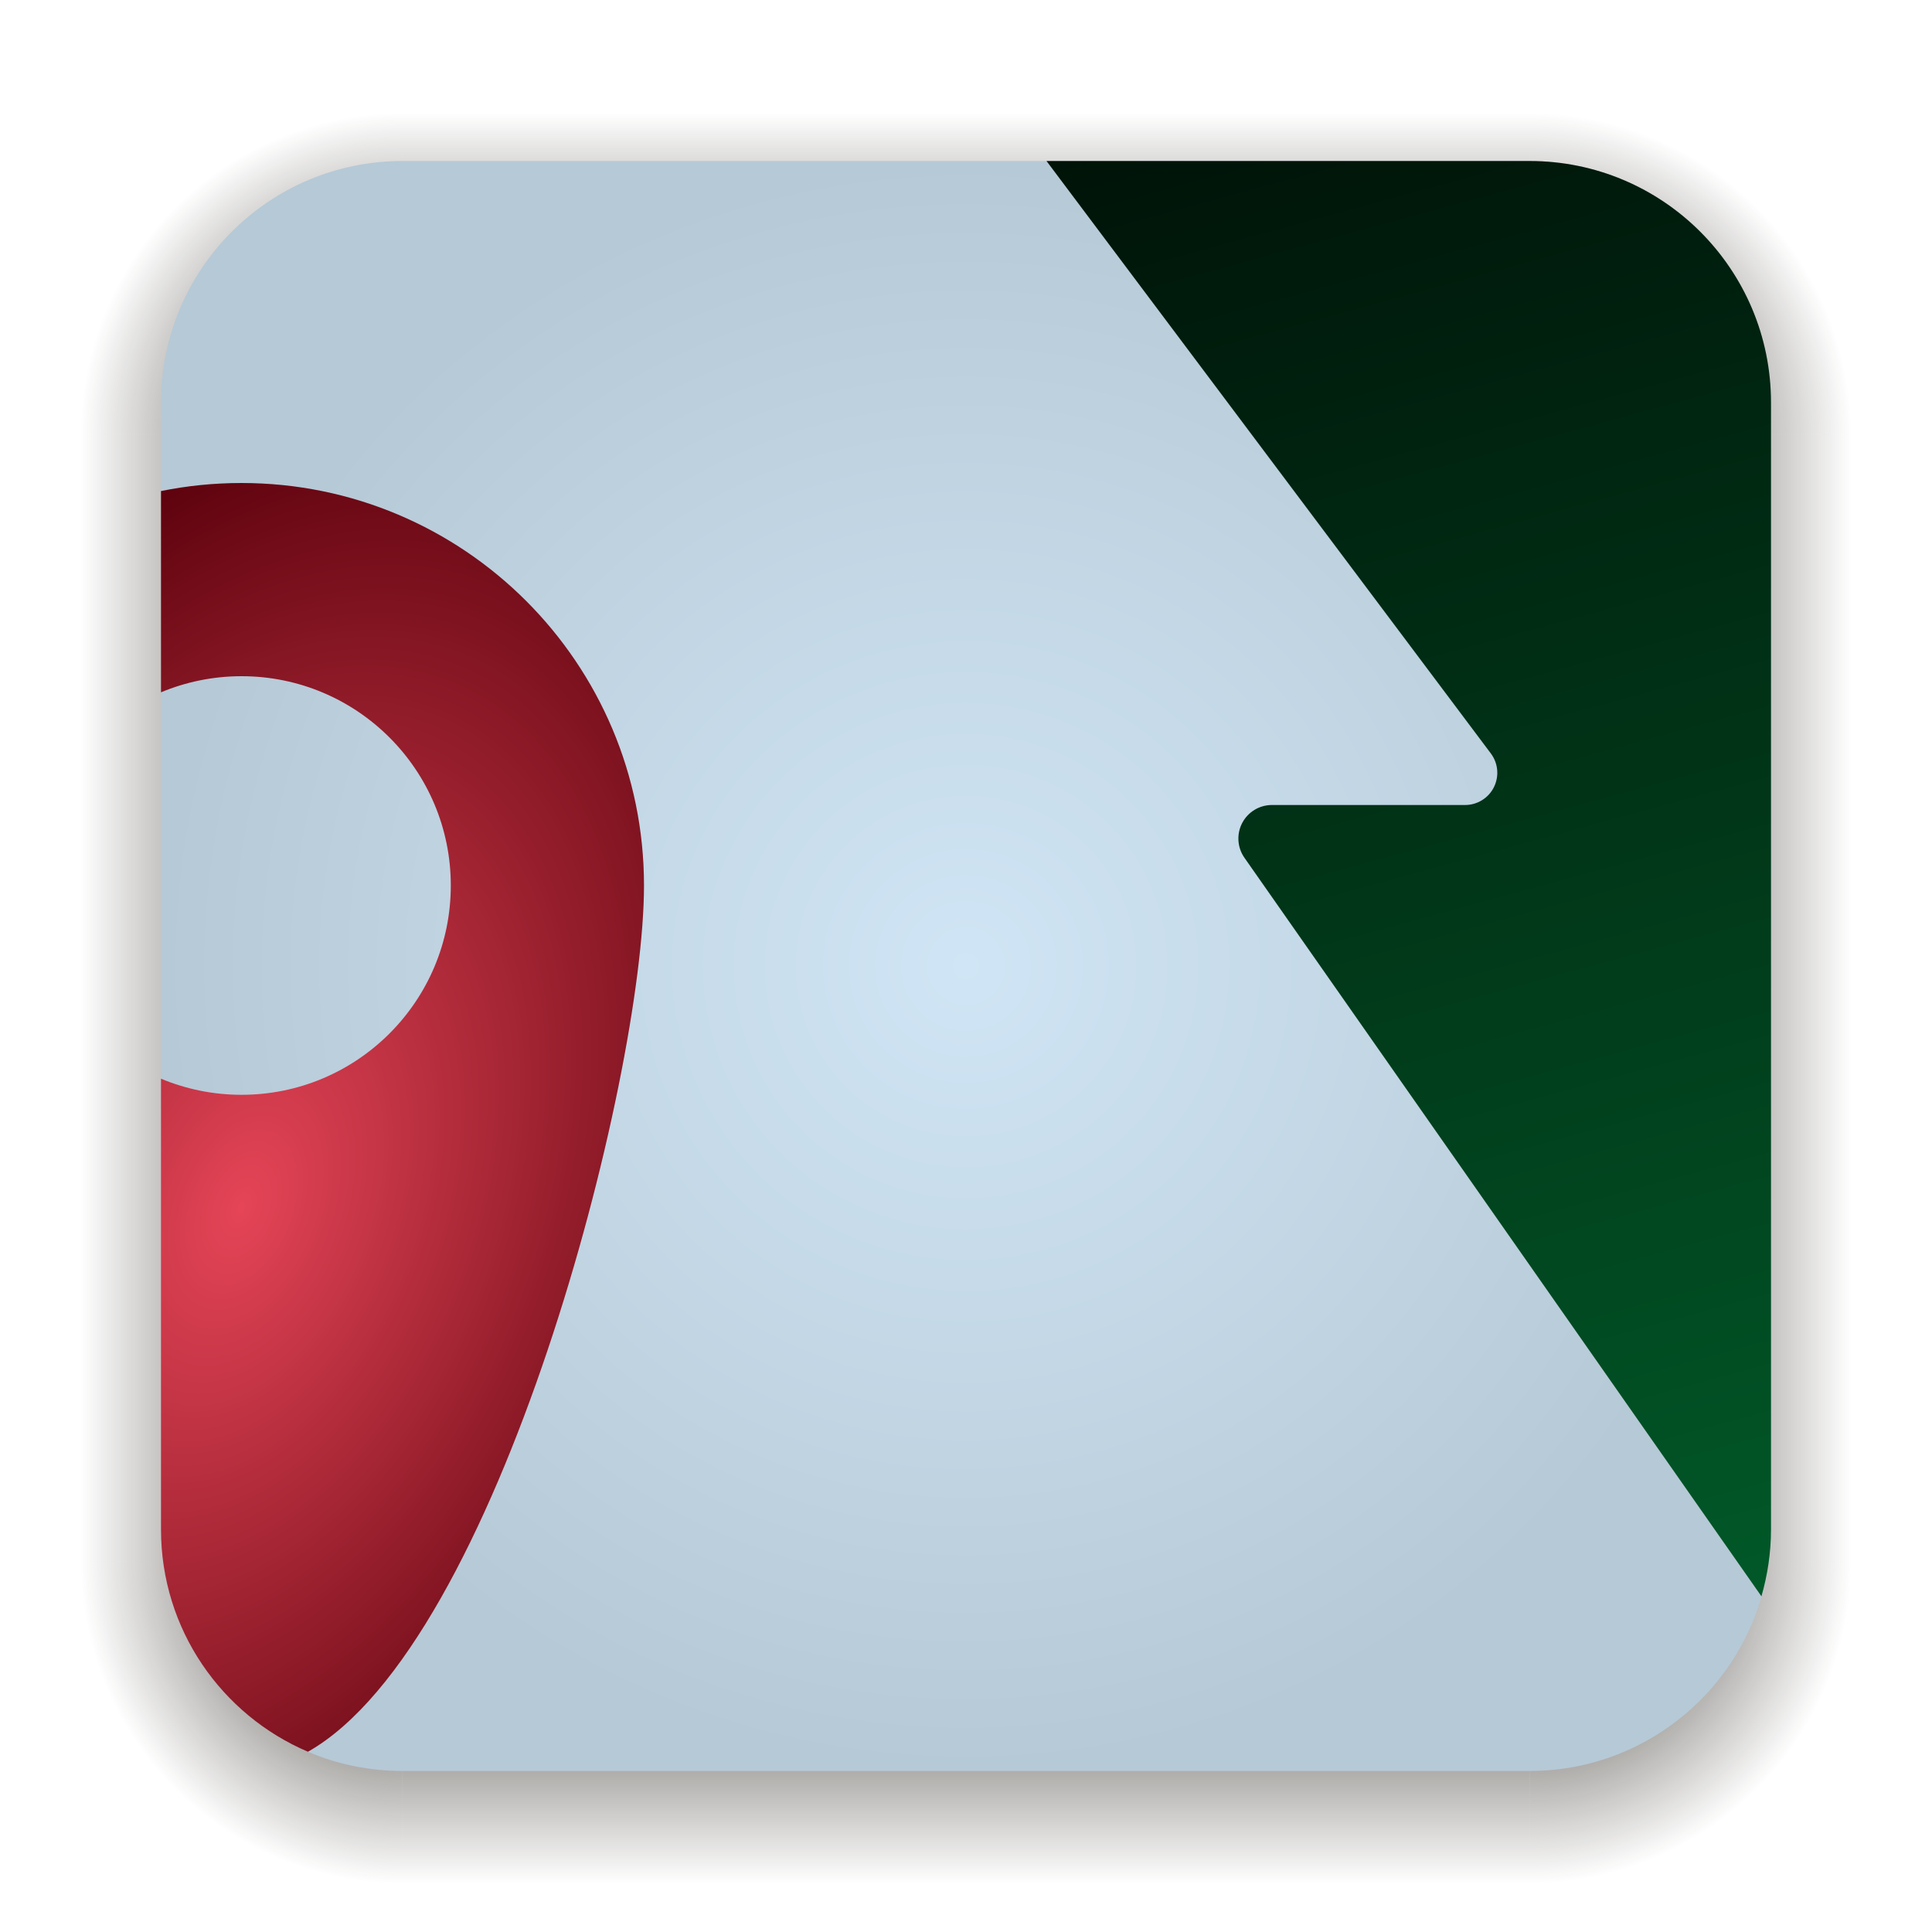
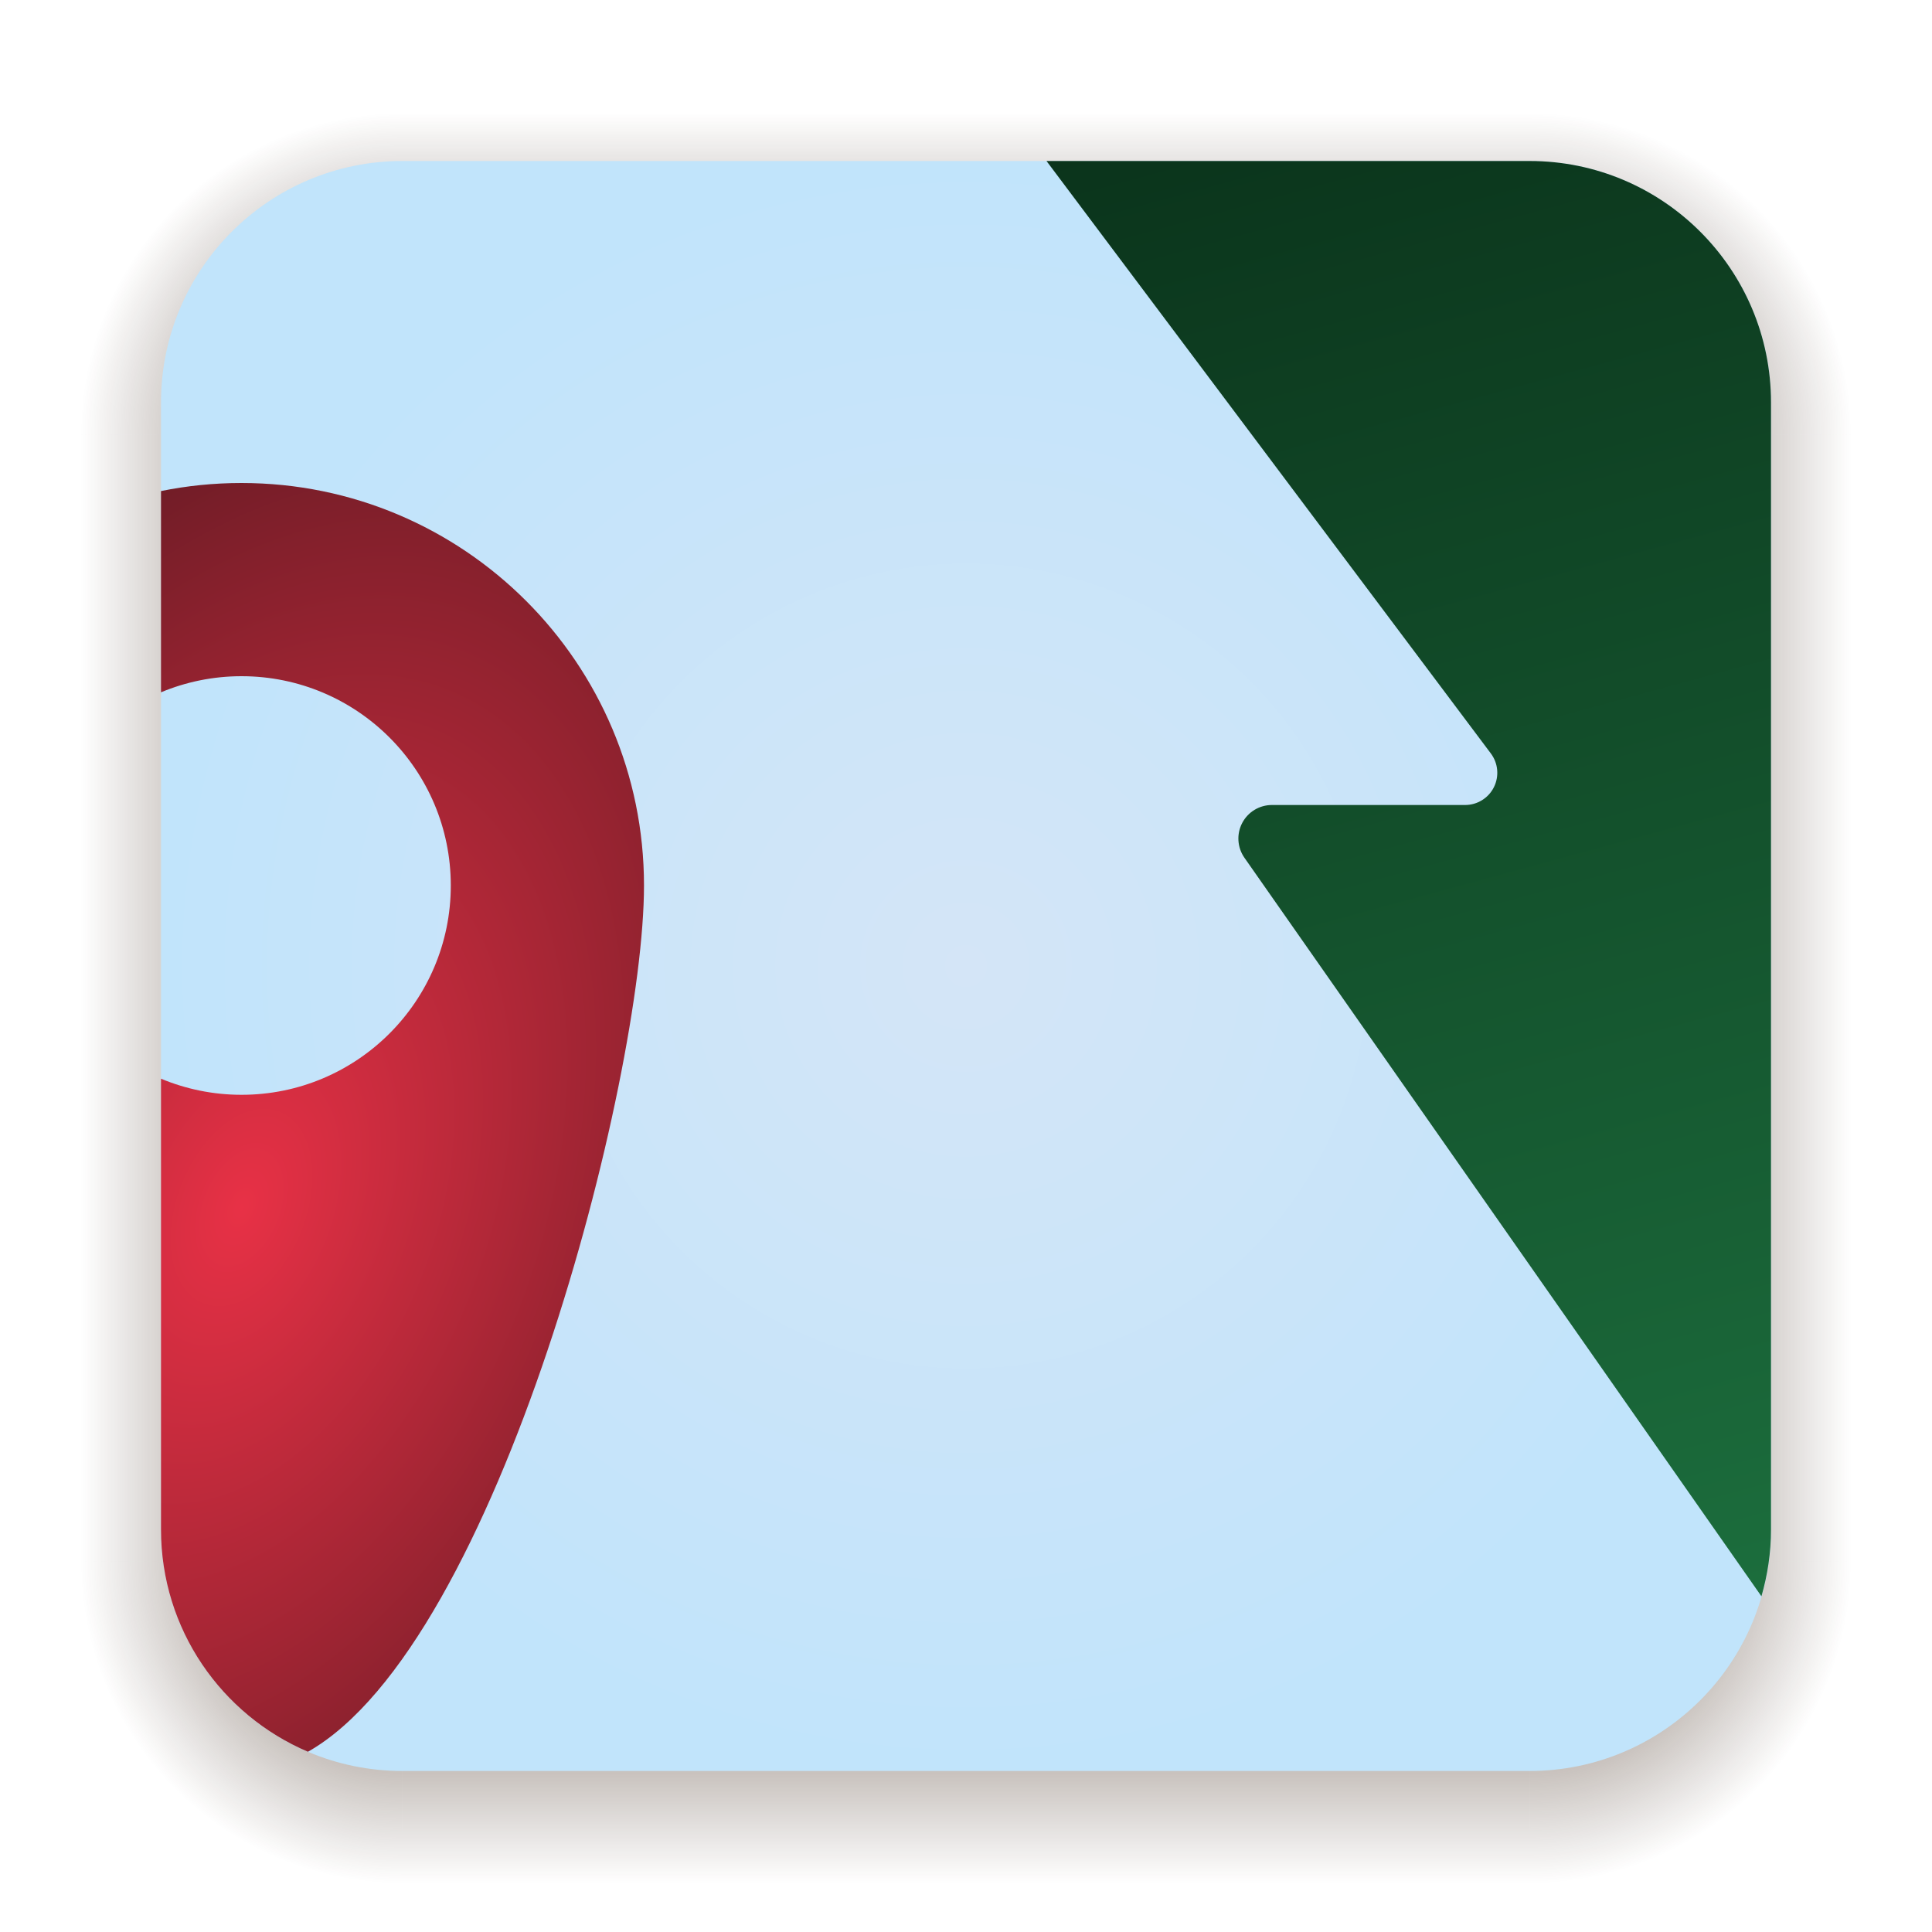
<svg xmlns="http://www.w3.org/2000/svg" xmlns:xlink="http://www.w3.org/1999/xlink" width="120" height="120" viewBox="0 0 120 120" version="1.1" id="svg5">
  <defs id="defs2">
-     <linearGradient id="linearGradient1041">
-       <stop style="stop-color:#1f130c;stop-opacity:1" offset="0" id="stop1037" />
-       <stop style="stop-color:#1a160e;stop-opacity:0" offset="1" id="stop1039" />
+     <linearGradient id="linearGradient1108">
+       <stop style="stop-color:#331400;stop-opacity:0.75" offset="0" id="stop1104" />
+       <stop style="stop-color:#2b1608;stop-opacity:0" offset="1" id="stop1106" />
    </linearGradient>
    <linearGradient id="linearGradient6239">
-       <stop style="stop-color:#d0e5f5;stop-opacity:1" offset="0" id="stop6235" />
-       <stop style="stop-color:#b6c9d6;stop-opacity:1" offset="1" id="stop6237" />
+       <stop style="stop-color:#d4e5f7;stop-opacity:1" offset="0" id="stop6235" />
+       <stop style="stop-color:#c1e4fb;stop-opacity:1" offset="1" id="stop6237" />
    </linearGradient>
    <linearGradient id="linearGradient4240">
-       <stop style="stop-color:#015928;stop-opacity:1" offset="0" id="stop4236" />
-       <stop style="stop-color:#000803;stop-opacity:1" offset="1" id="stop4238" />
+       <stop style="stop-color:#1c6e3d;stop-opacity:1" offset="0" id="stop4236" />
+       <stop style="stop-color:#082b16;stop-opacity:1" offset="1" id="stop4238" />
    </linearGradient>
    <linearGradient id="linearGradient4080">
-       <stop style="stop-color:#e54557;stop-opacity:1" offset="0" id="stop4076" />
-       <stop style="stop-color:#59000b;stop-opacity:1" offset="1" id="stop4078" />
+       <stop style="stop-color:#e83146;stop-opacity:1" offset="0" id="stop4076" />
+       <stop style="stop-color:#6e1c26;stop-opacity:1" offset="1" id="stop4078" />
    </linearGradient>
    <radialGradient xlink:href="#linearGradient4080" id="radialGradient4082" cx="16.01" cy="72.035" fx="16.01" fy="72.035" r="15" gradientTransform="matrix(2.076138,0.8304542,-1.333333,3.333334,77.8092,-178.4136)" gradientUnits="userSpaceOnUse" />
    <linearGradient xlink:href="#linearGradient4240" id="linearGradient4242" x1="110" y1="100" x2="80" y2="-10" gradientUnits="userSpaceOnUse" />
    <radialGradient xlink:href="#linearGradient6239" id="radialGradient6241" cx="60" cy="60" fx="60" fy="60" r="50" gradientUnits="userSpaceOnUse" gradientTransform="translate(2.2e-6)" />
-     <radialGradient xlink:href="#linearGradient1041" id="radialGradient7531" cx="20.235" cy="101.765" fx="20.235" fy="101.765" r="10" gradientUnits="userSpaceOnUse" gradientTransform="matrix(-2,1.457395e-8,-7.9069933e-8,-2.000001,65.47059,300.5295)" />
-     <radialGradient xlink:href="#linearGradient1041" id="radialGradient7531-7" cx="20.235" cy="101.765" fx="20.235" fy="101.765" r="10" gradientUnits="userSpaceOnUse" gradientTransform="matrix(-2,-1.457395e-8,-7.9069933e-8,2.000001,65.47059,-176.5295)" />
-     <linearGradient xlink:href="#linearGradient1041" id="linearGradient7942" x1="25" y1="62" x2="5" y2="62" gradientUnits="userSpaceOnUse" />
-     <linearGradient xlink:href="#linearGradient1041" id="linearGradient8551" gradientUnits="userSpaceOnUse" x1="25" y1="62" x2="5" y2="62" gradientTransform="rotate(-90,60,62)" />
-     <linearGradient xlink:href="#linearGradient1041" id="linearGradient8587" gradientUnits="userSpaceOnUse" gradientTransform="matrix(0,1,1,0,-2.000001,2.000001)" x1="25" y1="62" x2="5" y2="62" />
-     <radialGradient xlink:href="#linearGradient1041" id="radialGradient7531-2" cx="20.235" cy="101.765" fx="20.235" fy="101.765" r="10" gradientUnits="userSpaceOnUse" gradientTransform="matrix(2,1.457395e-8,7.9069933e-8,-2.000001,54.52941,300.5295)" />
-     <radialGradient xlink:href="#linearGradient1041" id="radialGradient7531-7-7" cx="20.235" cy="101.765" fx="20.235" fy="101.765" r="10" gradientUnits="userSpaceOnUse" gradientTransform="matrix(2,-1.457395e-8,7.9069933e-8,2.000001,54.52941,-176.5295)" />
-     <linearGradient xlink:href="#linearGradient1041" id="linearGradient8660" gradientUnits="userSpaceOnUse" x1="25" y1="62" x2="5" y2="62" gradientTransform="matrix(-1,0,0,1,120,-4.4e-6)" />
+     <radialGradient xlink:href="#linearGradient1108" id="radialGradient7531" cx="20.235" cy="101.765" fx="20.235" fy="101.765" r="10" gradientUnits="userSpaceOnUse" gradientTransform="matrix(-2,1.457395e-8,-7.9069933e-8,-2.000001,65.47059,300.5295)" />
+     <radialGradient xlink:href="#linearGradient1108" id="radialGradient7531-7" cx="20.235" cy="101.765" fx="20.235" fy="101.765" r="10" gradientUnits="userSpaceOnUse" gradientTransform="matrix(-2,-1.457395e-8,-7.9069933e-8,2.000001,65.47059,-176.5295)" />
+     <linearGradient xlink:href="#linearGradient1108" id="linearGradient7942" x1="25" y1="62" x2="5" y2="62" gradientUnits="userSpaceOnUse" />
+     <linearGradient xlink:href="#linearGradient1108" id="linearGradient8551" gradientUnits="userSpaceOnUse" x1="25" y1="62" x2="5" y2="62" gradientTransform="rotate(-90,60,62)" />
+     <linearGradient xlink:href="#linearGradient1108" id="linearGradient8587" gradientUnits="userSpaceOnUse" gradientTransform="matrix(0,1,1,0,-2.000001,2.000001)" x1="25" y1="62" x2="5" y2="62" />
+     <radialGradient xlink:href="#linearGradient1108" id="radialGradient7531-2" cx="20.235" cy="101.765" fx="20.235" fy="101.765" r="10" gradientUnits="userSpaceOnUse" gradientTransform="matrix(2,1.457395e-8,7.9069933e-8,-2.000001,54.52941,300.5295)" />
+     <radialGradient xlink:href="#linearGradient1108" id="radialGradient7531-7-7" cx="20.235" cy="101.765" fx="20.235" fy="101.765" r="10" gradientUnits="userSpaceOnUse" gradientTransform="matrix(2,-1.457395e-8,7.9069933e-8,2.000001,54.52941,-176.5295)" />
+     <linearGradient xlink:href="#linearGradient1108" id="linearGradient8660" gradientUnits="userSpaceOnUse" x1="25" y1="62" x2="5" y2="62" gradientTransform="matrix(-1,0,0,1,120,-4.4e-6)" />
  </defs>
  <g id="layer1">
    <path style="opacity:1;vector-effect:none;fill:url(#linearGradient7942);fill-opacity:1.0;stroke:none;stroke-width:1px;stroke-linecap:butt;stroke-linejoin:miter;stroke-miterlimit:4;stroke-dasharray:none;stroke-dashoffset:0;stroke-opacity:1" d="M 5,97 H 25 V 27 H 5 Z" id="path7833" />
    <path style="vector-effect:none;fill:url(#linearGradient8551);fill-opacity:1.0;stroke:none;stroke-width:1px;stroke-linecap:butt;stroke-linejoin:miter;stroke-miterlimit:4;stroke-dasharray:none;stroke-dashoffset:0;stroke-opacity:1" d="M 95,117 V 97 H 25 v 20 z" id="path7833-9" />
    <path style="vector-effect:none;fill:url(#linearGradient8587);fill-opacity:1.0;stroke:none;stroke-width:1px;stroke-linecap:butt;stroke-linejoin:miter;stroke-miterlimit:4;stroke-dasharray:none;stroke-dashoffset:0;stroke-opacity:1" d="M 95,7 V 27 H 25 V 7 Z" id="path7833-9-8" />
    <path id="path4456" style="fill:url(#radialGradient7531);fill-opacity:1.0;stroke-width:5;paint-order:markers stroke fill" d="M 25,97 H 5 c 0,11.046 8.954,20 20,20 z" />
    <path id="path4456-0" style="fill:url(#radialGradient7531-7);fill-opacity:1.0;stroke-width:5;paint-order:markers stroke fill" d="M 25,27 H 5 C 5,15.954 13.954,7 25,7 Z" />
    <path style="vector-effect:none;fill:url(#linearGradient8660);fill-opacity:1.0;stroke:none;stroke-width:1px;stroke-linecap:butt;stroke-linejoin:miter;stroke-miterlimit:4;stroke-dasharray:none;stroke-dashoffset:0;stroke-opacity:1" d="M 115,97 H 95 V 27 H 115 Z" id="path7833-6" />
-     <path id="path4456-7" style="fill:url(#radialGradient7531-2);fill-opacity:1;stroke-width:5;paint-order:markers stroke fill" d="M 95,97 H 115 c 0,11.046 -8.954,20 -20,20 z" />
+     <path id="path4456-7" style="fill:url(#radialGradient7531-2);fill-opacity:1.0;stroke-width:5;paint-order:markers stroke fill" d="M 95,97 H 115 c 0,11.046 -8.954,20 -20,20 z" />
    <path id="path4456-0-3" style="fill:url(#radialGradient7531-7-7);fill-opacity:1.0;stroke-width:5;paint-order:markers stroke fill" d="M 95,27 H 115 c 0,-11.046 -8.954,-20 -20,-20 z" />
    <path id="path848" style="fill:url(#radialGradient6241);fill-opacity:1;stroke-width:5;paint-order:markers stroke fill" d="m 25,10 c -8.284,0 -15,6.716 -15,15 v 70 c 0,8.284 6.716,15 15,15 h 70 c 8.284,0 15,-6.716 15,-15 V 25 c 0,-8.284 -6.716,-15 -15,-15 z" />
    <path id="path1648" style="fill:url(#radialGradient4082);fill-opacity:1;stroke-width:6.299;paint-order:markers stroke fill" d="m 15,30 c -1.712,0 -3.385,0.172 -5,0.5 V 43 c 1.54,-0.642 3.228,-1 5,-1 7.18,0 13,5.82 13,13 0,7.18 -5.82,13 -13,13 -1.772,0 -3.46,-0.358 -5,-1 v 28 c 0,6.2 3.762,11.519 9.127,13.805 C 30.969,102.091 40,67 40,55 40,41.193 28.807,30 15,30 Z" />
    <path id="path3059" style="opacity:1;vector-effect:none;fill:url(#linearGradient4242);fill-opacity:1;stroke:none;stroke-width:1px;stroke-linecap:butt;stroke-linejoin:miter;stroke-miterlimit:4;stroke-dasharray:none;stroke-dashoffset:0;stroke-opacity:1" d="M 65,10 92.6,46.8 A 2,2 116.565 0 1 91,50 H 79 a 2.083,2.083 117.504 0 0 -1.706,3.277 L 109.406,99.15 C 109.786,97.831 110,96.441 110,95 V 25 c 0,-8.284 -6.716,-15 -15,-15 z" />
  </g>
</svg>
